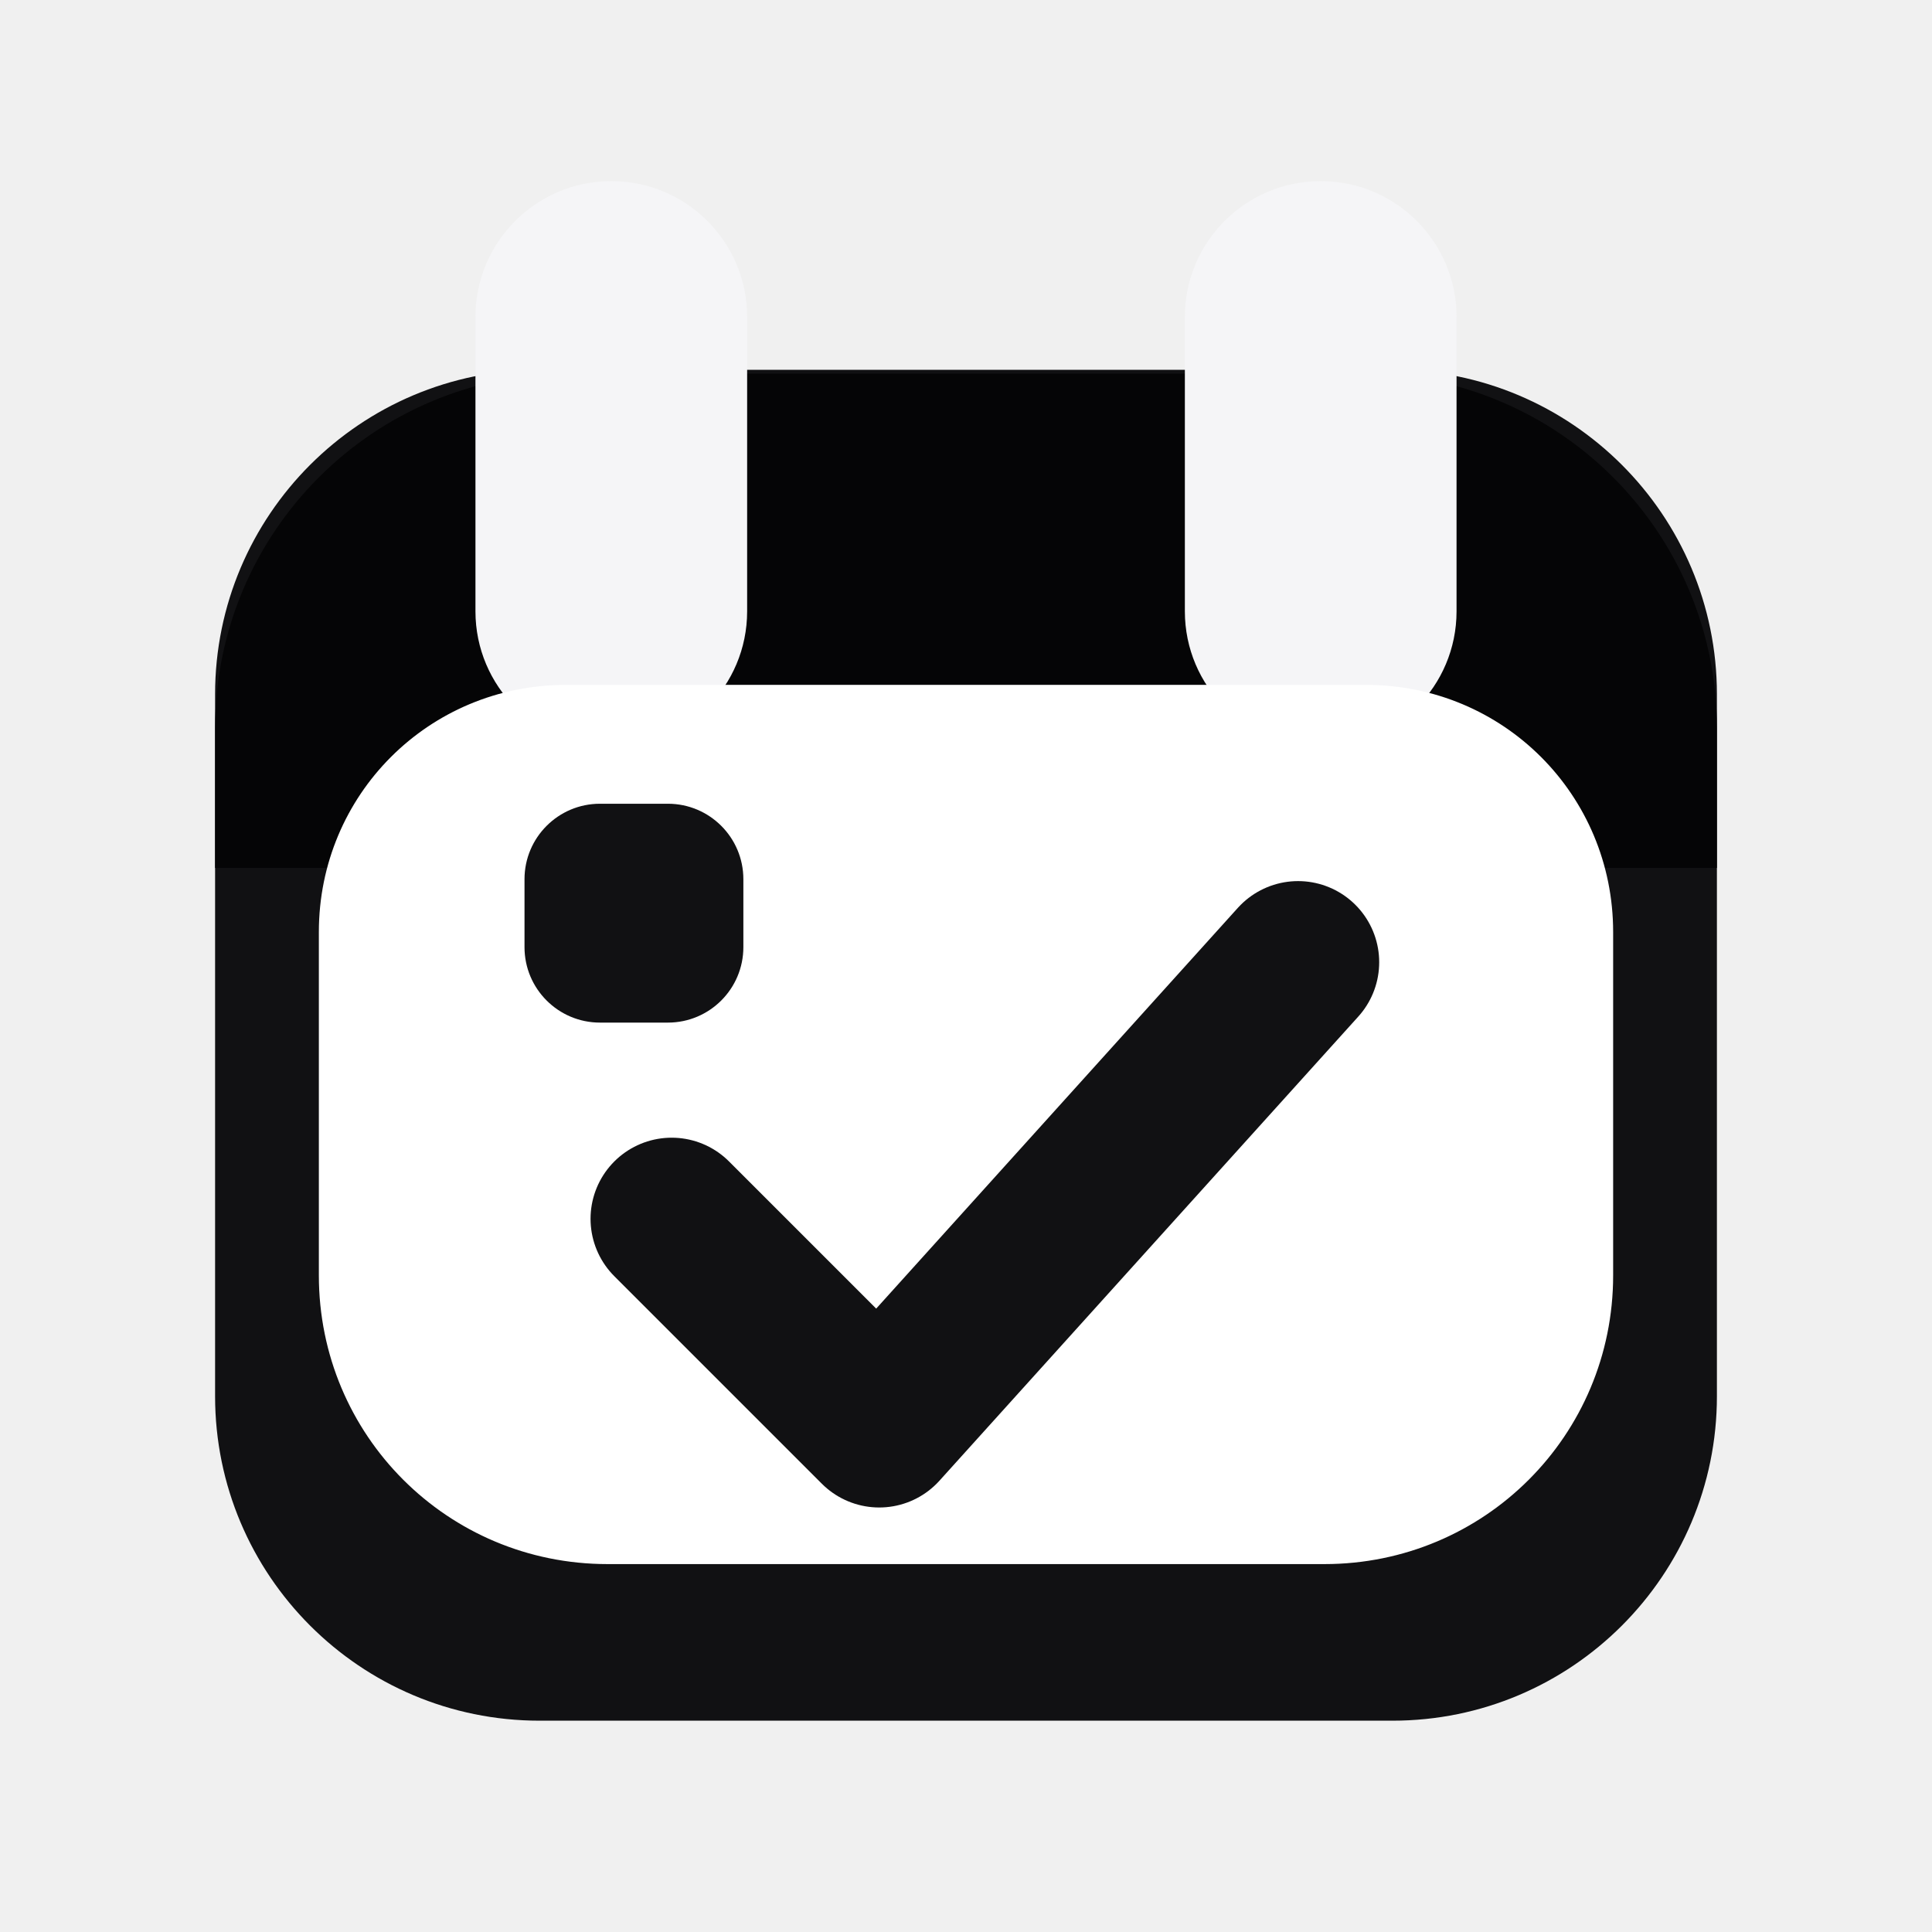
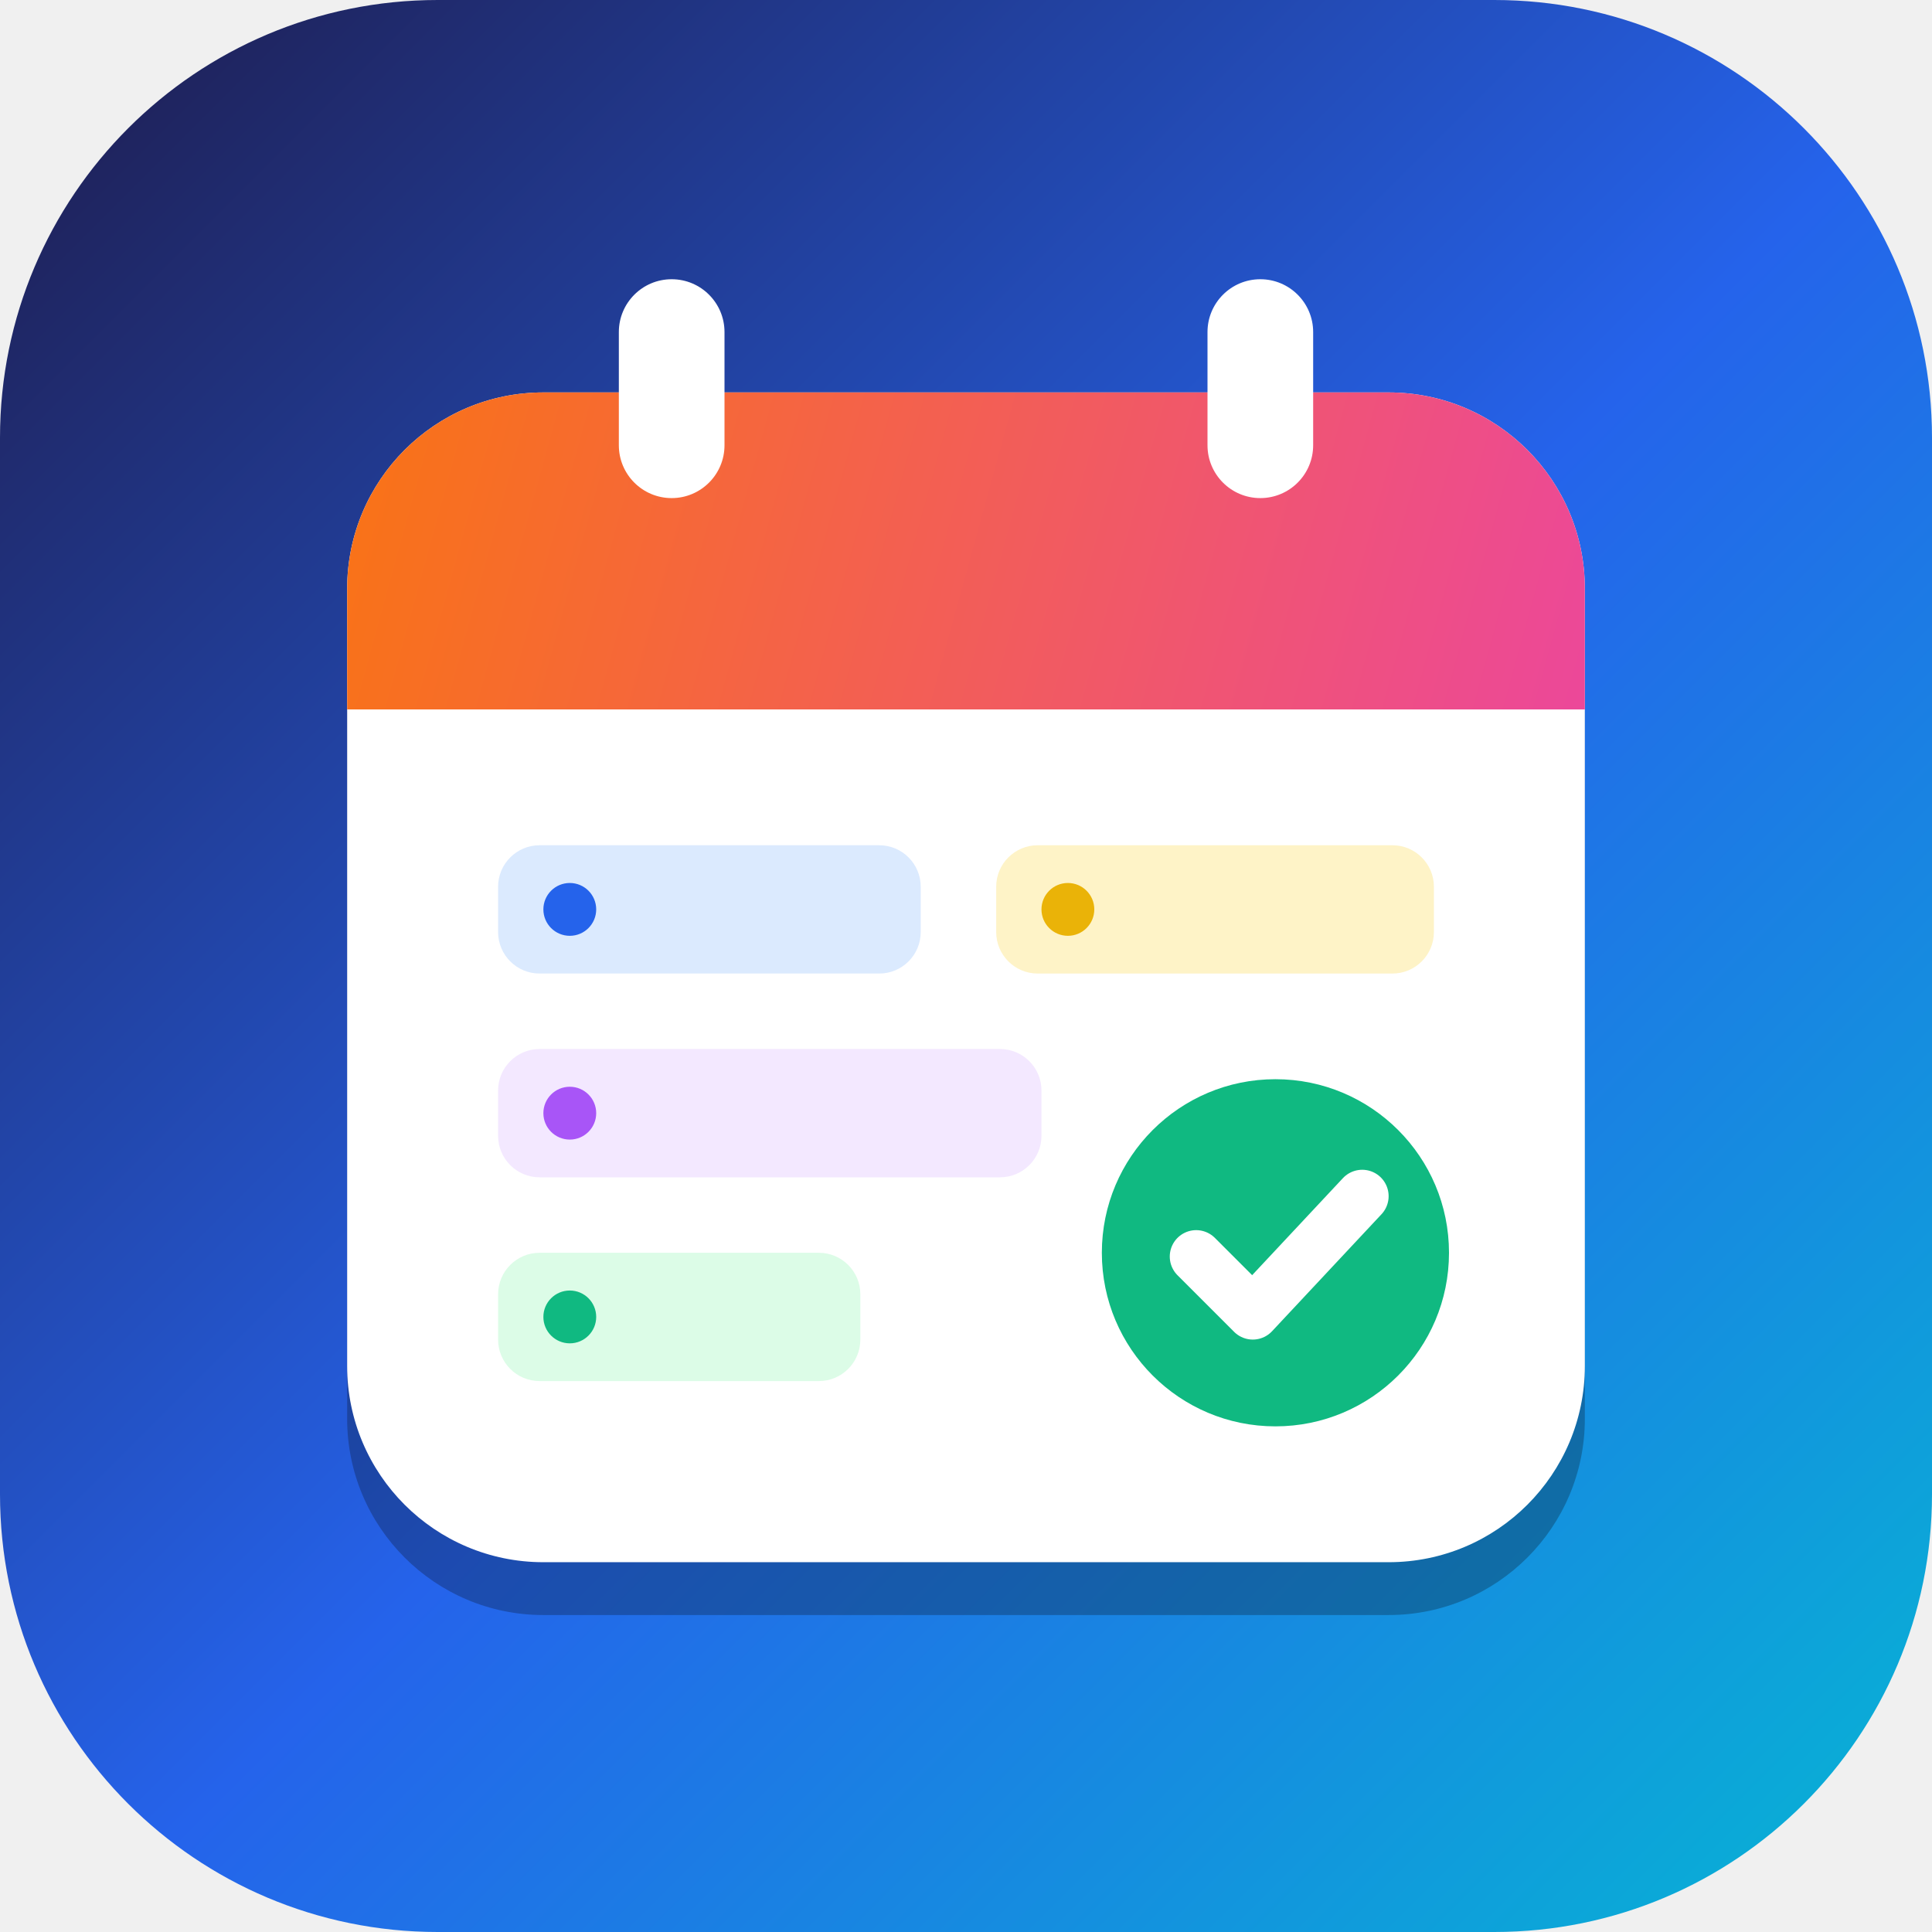
<svg xmlns="http://www.w3.org/2000/svg" viewBox="0 0 512 512" fill="none">
-   <rect x="57" y="98" width="398" height="358" rx="86" fill="#111113" />
-   <path d="M57 193c0-52 42-94 94-94h210c52 0 94 42 94 94v37H57v-37Z" fill="#050506" />
-   <rect x="126" y="48" width="72" height="150" rx="36" fill="#f5f5f7" />
-   <rect x="314" y="48" width="72" height="150" rx="36" fill="#f5f5f7" />
-   <path d="M150 184h212c35 0 63 28 63 63v91c0 41-33 74-74 74H161c-41 0-74-33-74-74v-91c0-35 28-63 63-63Z" fill="#fff" stroke="#fff" stroke-width="5" />
-   <rect x="139" y="213" width="58" height="58" rx="20" fill="#111113" />
-   <path d="m178 323 55 55 111-123" stroke="#111113" stroke-width="43" stroke-linecap="round" stroke-linejoin="round" />
-   <path d="M354 410c38-6 67-39 71-79v10c0 39-32 71-71 71v-2Z" fill="#fff" />
+   <defs>
+     <linearGradient id="bgGrad" x1="0" y1="0" x2="512" y2="512" gradientUnits="userSpaceOnUse">
+       <stop offset="0%" stop-color="#1e1b4b" />
+       <stop offset="52%" stop-color="#2563eb" />
+       <stop offset="100%" stop-color="#06b6d4" />
+     </linearGradient>
+     <linearGradient id="topBar" x1="96" y1="108" x2="416" y2="196" gradientUnits="userSpaceOnUse">
+       <stop offset="0%" stop-color="#f97316" />
+       <stop offset="100%" stop-color="#ec4899" />
+     </linearGradient>
+   </defs>
+   <rect width="512" height="512" rx="116" fill="url(#bgGrad)" />
+   <rect x="92" y="114" width="328" height="314" rx="52" fill="#090d16" fill-opacity="0.28" />
+   <rect x="92" y="104" width="328" height="310" rx="52" fill="#ffffff" />
+   <path d="M92 156C92 127.281 115.281 104 144 104H368C396.719 104 420 127.281 420 156V188H92V156Z" fill="url(#topBar)" />
+   <rect x="164" y="74" width="28" height="58" rx="14" fill="#ffffff" />
+   <rect x="320" y="74" width="28" height="58" rx="14" fill="#ffffff" />
+   <rect x="132" y="224" width="112" height="34" rx="11" fill="#dbeafe" />
+   <circle cx="151" cy="241" r="7" fill="#2563eb" />
+   <rect x="264" y="224" width="116" height="34" rx="11" fill="#fef3c7" />
+   <circle cx="283" cy="241" r="7" fill="#eab308" />
+   <rect x="132" y="278" width="144" height="34" rx="11" fill="#f3e8ff" />
+   <circle cx="151" cy="295" r="7" fill="#a855f7" />
+   <circle cx="338" cy="332" r="46" fill="#10b981" />
+   <path d="M317 333L332 348L361 317" stroke="#ffffff" stroke-width="14" stroke-linecap="round" stroke-linejoin="round" />
+   <rect x="132" y="332" width="96" height="34" rx="11" fill="#dcfce7" />
+   <circle cx="151" cy="349" r="7" fill="#10b981" />
</svg>
